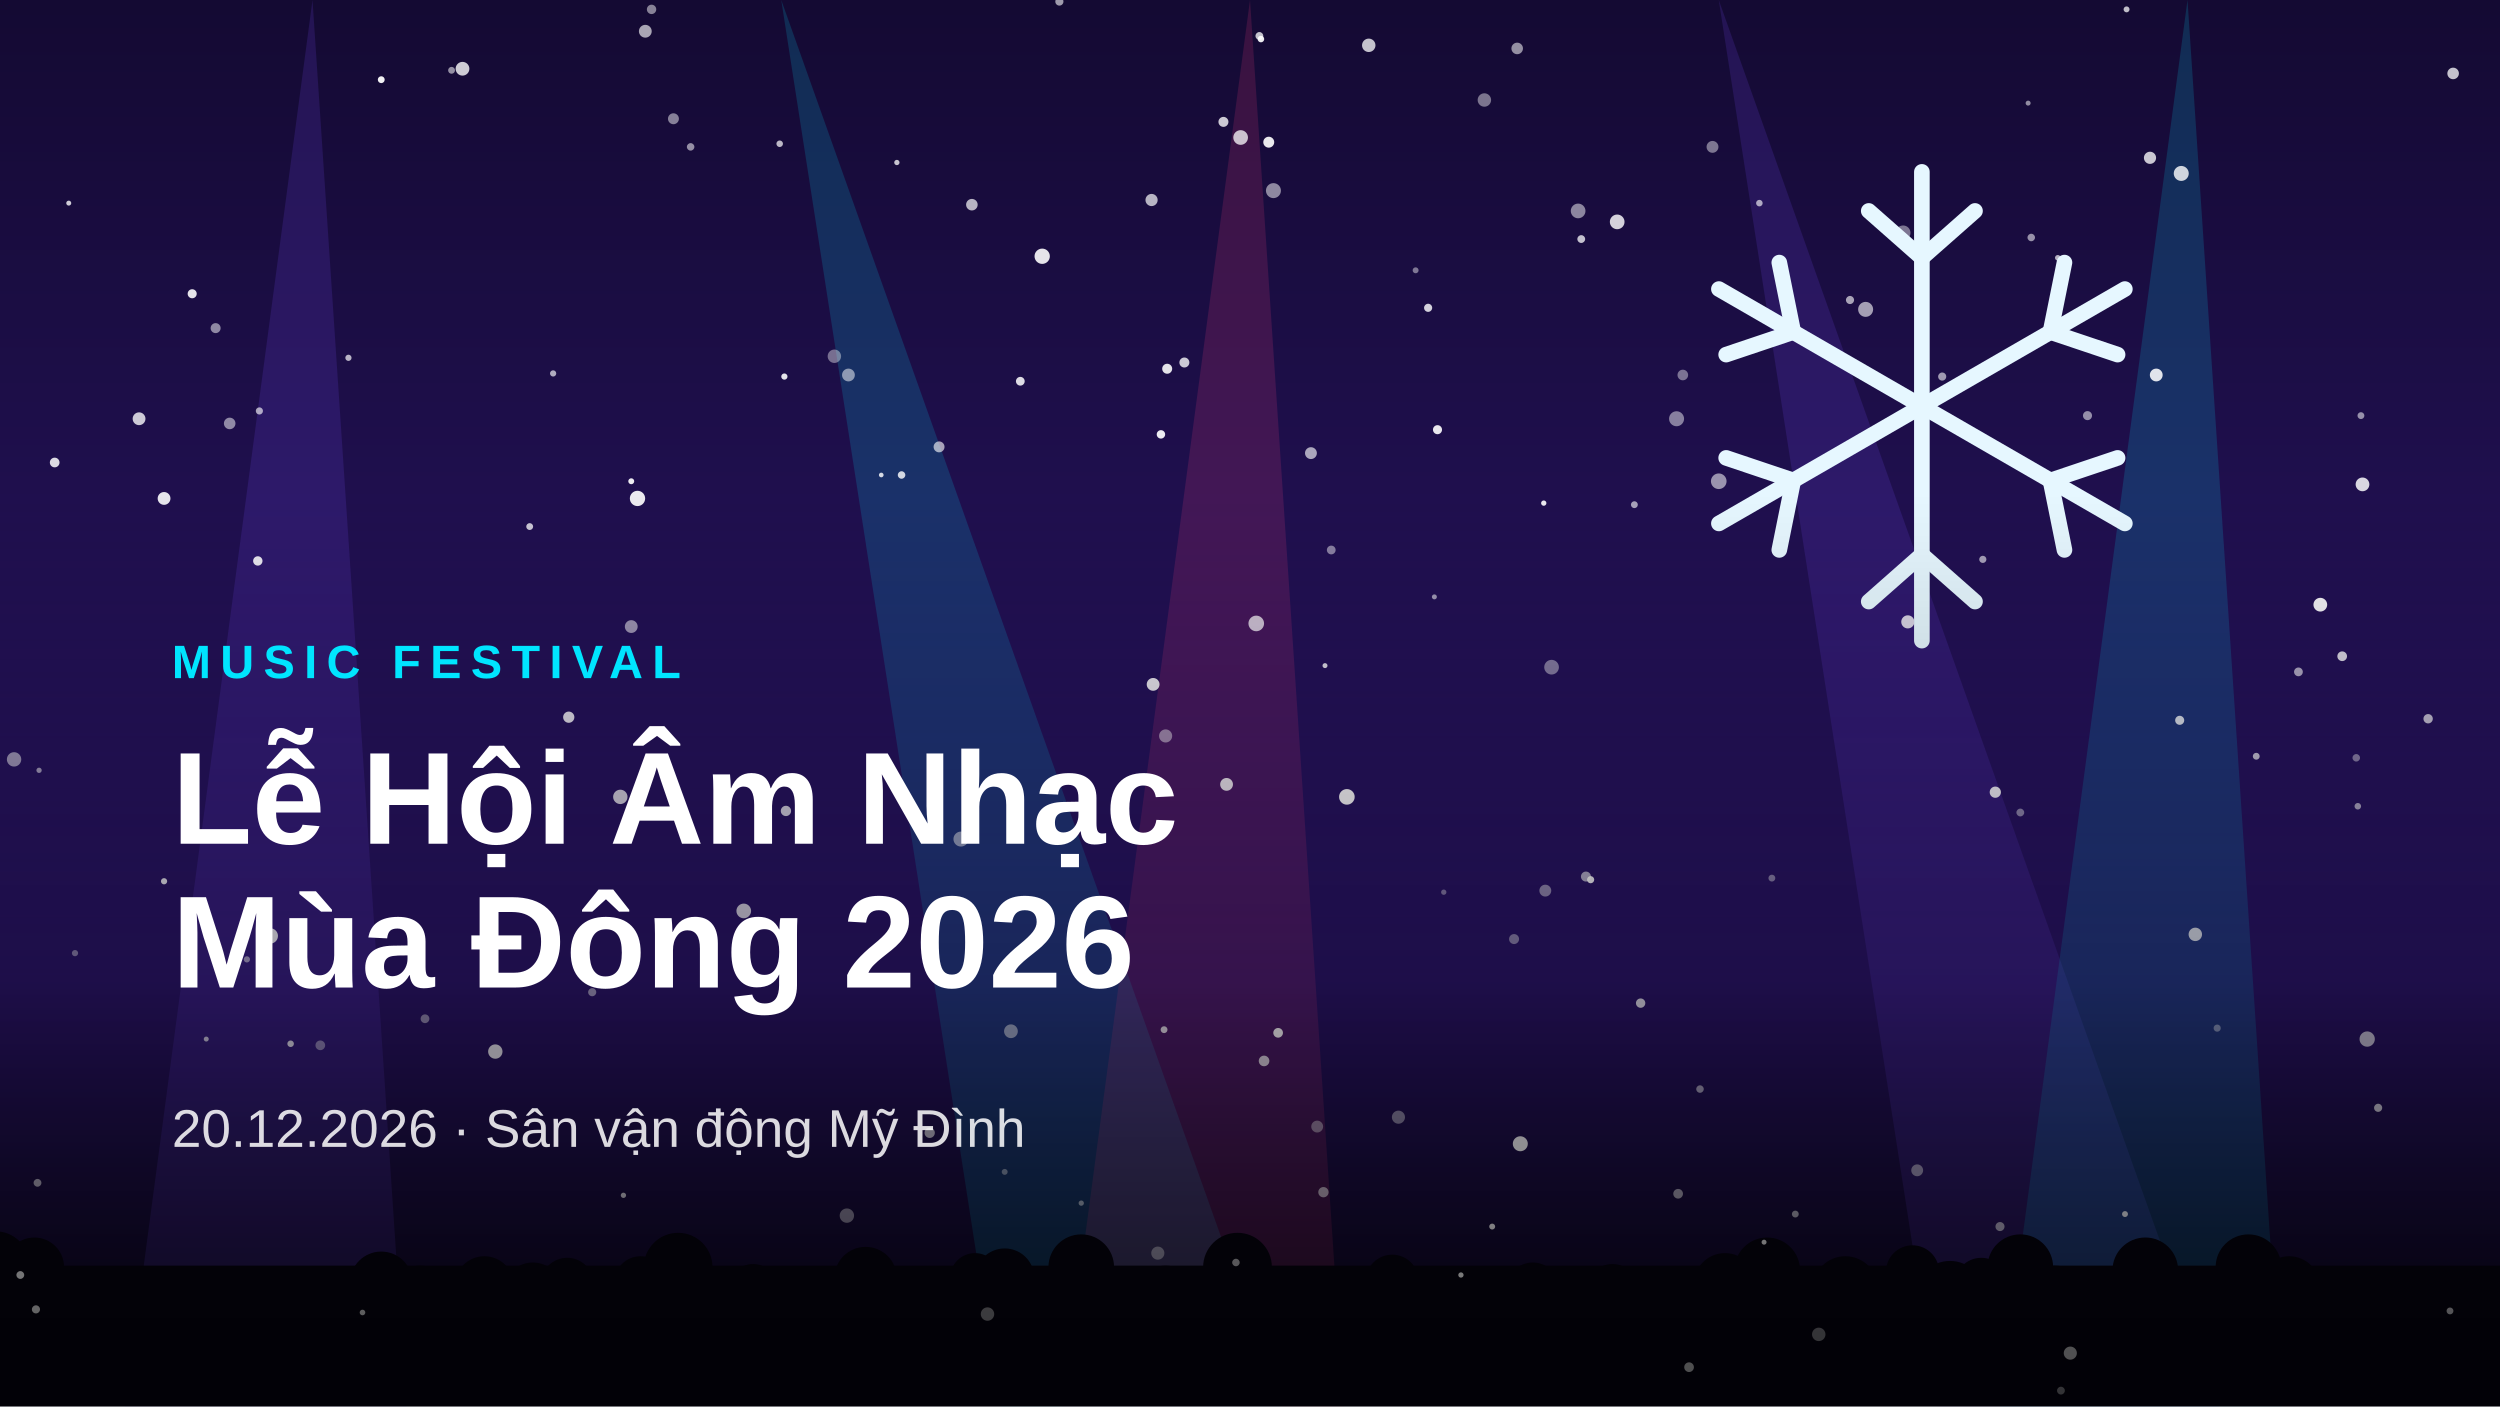
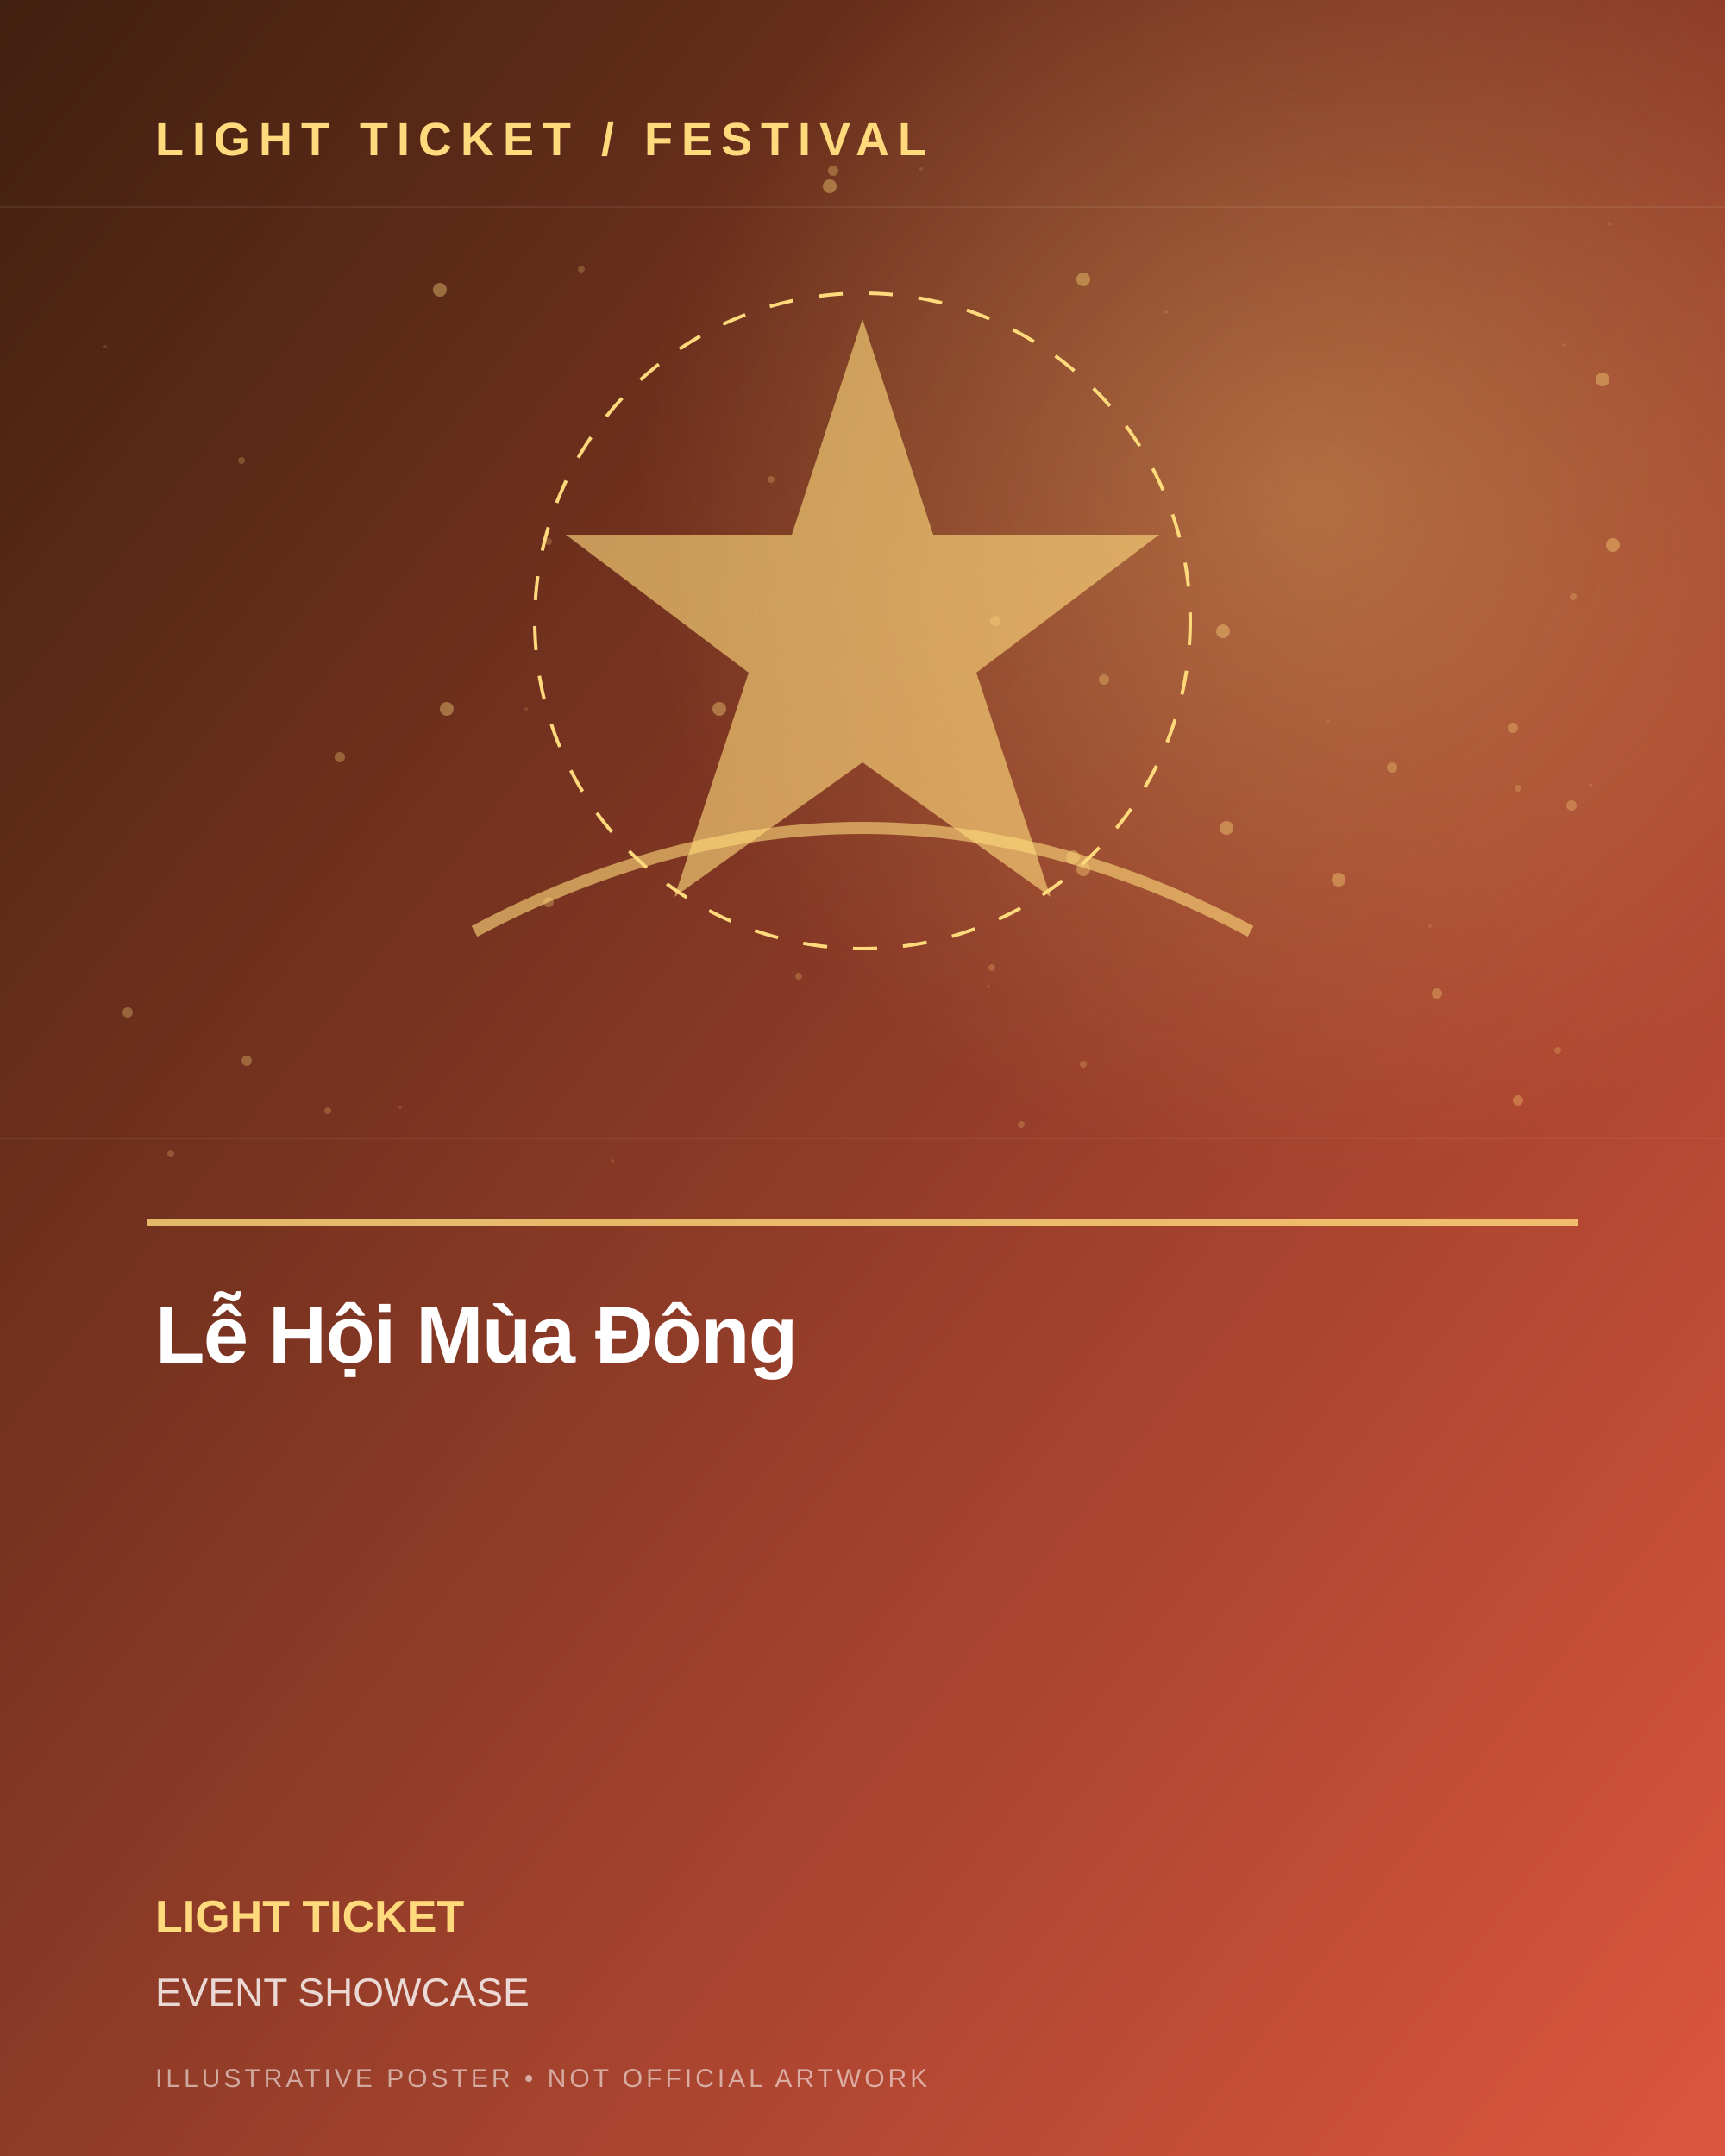
- <svg xmlns="http://www.w3.org/2000/svg" width="1600" height="900" viewBox="0 0 1600 900">
+ <svg xmlns="http://www.w3.org/2000/svg" width="1000" height="1250" viewBox="0 0 1000 1250" role="img" aria-label="Poster minh họa: Lễ Hội Mùa Đông">
  <defs>
-     <linearGradient id="bg4" x1="0" y1="0" x2="0" y2="1">
-       <stop offset="0" stop-color="#140a33" />
-       <stop offset=".7" stop-color="#2a1468" />
-       <stop offset="1" stop-color="#05030f" />
+     <linearGradient id="g" x1="0" y1="0" x2="1" y2="1">
+       <stop stop-color="#40200f" />
+       <stop offset="1" stop-color="#dc563f" />
    </linearGradient>
-     <linearGradient id="shade" x1="0" y1="0" x2="0" y2="1">
-       <stop offset=".35" stop-color="#000" stop-opacity="0" />
-       <stop offset="1" stop-color="#000" stop-opacity=".55" />
-     </linearGradient>
+     <radialGradient id="glow">
+       <stop stop-color="#ffda7c" stop-opacity=".32" />
+       <stop offset="1" stop-color="#ffda7c" stop-opacity="0" />
+     </radialGradient>
  </defs>
-   <rect width="1600" height="900" fill="url(#bg4)" />
-   <path d="M200 0 L80 900 L260 900 Z" fill="#7c4dff" fill-opacity=".16" />
-   <path d="M500 0 L640 900 L820 900 Z" fill="#00e5ff" fill-opacity=".16" />
-   <path d="M800 0 L680 900 L860 900 Z" fill="#ff4081" fill-opacity=".16" />
-   <path d="M1100 0 L1240 900 L1420 900 Z" fill="#7c4dff" fill-opacity=".16" />
-   <path d="M1400 0 L1280 900 L1460 900 Z" fill="#00e5ff" fill-opacity=".16" />
-   <rect x="0" y="810" width="1600" height="90" fill="#05030f" />
-   <circle cx="-3" cy="810" r="22" fill="#05030f" />
-   <circle cx="22" cy="811" r="19" fill="#05030f" />
-   <circle cx="52" cy="838" r="22" fill="#05030f" />
-   <circle cx="74" cy="839" r="20" fill="#05030f" />
-   <circle cx="94" cy="848" r="19" fill="#05030f" />
-   <circle cx="123" cy="840" r="19" fill="#05030f" />
-   <circle cx="144" cy="843" r="17" fill="#05030f" />
-   <circle cx="166" cy="838" r="16" fill="#05030f" />
-   <circle cx="195" cy="848" r="21" fill="#05030f" />
-   <circle cx="216" cy="843" r="19" fill="#05030f" />
-   <circle cx="244" cy="821" r="20" fill="#05030f" />
-   <circle cx="269" cy="831" r="21" fill="#05030f" />
-   <circle cx="289" cy="831" r="20" fill="#05030f" />
-   <circle cx="310" cy="823" r="19" fill="#05030f" />
-   <circle cx="341" cy="827" r="19" fill="#05030f" />
-   <circle cx="363" cy="822" r="17" fill="#05030f" />
-   <circle cx="379" cy="850" r="20" fill="#05030f" />
-   <circle cx="410" cy="821" r="17" fill="#05030f" />
-   <circle cx="434" cy="811" r="22" fill="#05030f" />
-   <circle cx="458" cy="839" r="22" fill="#05030f" />
-   <circle cx="482" cy="825" r="16" fill="#05030f" />
-   <circle cx="500" cy="842" r="18" fill="#05030f" />
-   <circle cx="529" cy="827" r="16" fill="#05030f" />
-   <circle cx="554" cy="818" r="20" fill="#05030f" />
-   <circle cx="581" cy="848" r="16" fill="#05030f" />
-   <circle cx="605" cy="842" r="16" fill="#05030f" />
-   <circle cx="624" cy="818" r="16" fill="#05030f" />
-   <circle cx="643" cy="818" r="19" fill="#05030f" />
-   <circle cx="677" cy="842" r="16" fill="#05030f" />
-   <circle cx="692" cy="811" r="21" fill="#05030f" />
-   <circle cx="716" cy="838" r="17" fill="#05030f" />
-   <circle cx="746" cy="832" r="22" fill="#05030f" />
-   <circle cx="765" cy="836" r="16" fill="#05030f" />
-   <circle cx="792" cy="811" r="22" fill="#05030f" />
-   <circle cx="815" cy="840" r="18" fill="#05030f" />
-   <circle cx="844" cy="833" r="22" fill="#05030f" />
-   <circle cx="866" cy="841" r="18" fill="#05030f" />
-   <circle cx="891" cy="820" r="17" fill="#05030f" />
-   <circle cx="916" cy="834" r="20" fill="#05030f" />
-   <circle cx="939" cy="835" r="18" fill="#05030f" />
-   <circle cx="960" cy="848" r="17" fill="#05030f" />
-   <circle cx="981" cy="825" r="17" fill="#05030f" />
-   <circle cx="1013" cy="833" r="21" fill="#05030f" />
-   <circle cx="1032" cy="826" r="17" fill="#05030f" />
-   <circle cx="1055" cy="843" r="22" fill="#05030f" />
-   <circle cx="1083" cy="847" r="21" fill="#05030f" />
-   <circle cx="1104" cy="822" r="20" fill="#05030f" />
-   <circle cx="1131" cy="813" r="21" fill="#05030f" />
-   <circle cx="1148" cy="834" r="20" fill="#05030f" />
-   <circle cx="1181" cy="825" r="21" fill="#05030f" />
-   <circle cx="1200" cy="834" r="19" fill="#05030f" />
-   <circle cx="1224" cy="814" r="17" fill="#05030f" />
-   <circle cx="1248" cy="829" r="22" fill="#05030f" />
-   <circle cx="1268" cy="822" r="17" fill="#05030f" />
-   <circle cx="1293" cy="811" r="21" fill="#05030f" />
-   <circle cx="1315" cy="832" r="22" fill="#05030f" />
-   <circle cx="1347" cy="834" r="18" fill="#05030f" />
-   <circle cx="1373" cy="813" r="21" fill="#05030f" />
-   <circle cx="1392" cy="850" r="21" fill="#05030f" />
-   <circle cx="1411" cy="836" r="17" fill="#05030f" />
-   <circle cx="1439" cy="811" r="21" fill="#05030f" />
-   <circle cx="1465" cy="824" r="20" fill="#05030f" />
-   <circle cx="1488" cy="847" r="17" fill="#05030f" />
-   <circle cx="1514" cy="836" r="20" fill="#05030f" />
-   <circle cx="1541" cy="848" r="16" fill="#05030f" />
-   <circle cx="1555" cy="850" r="20" fill="#05030f" />
-   <circle cx="1584" cy="831" r="16" fill="#05030f" />
-   <circle cx="1611" cy="828" r="20" fill="#05030f" />
-   <circle cx="1630" cy="824" r="20" fill="#05030f" />
-   <circle cx="1655" cy="813" r="17" fill="#05030f" />
-   <circle cx="806" cy="23" r="2.5" fill="#fff" fill-opacity="0.75" />
-   <circle cx="173" cy="599" r="4.9" fill="#fff" fill-opacity="0.87" />
-   <circle cx="317" cy="673" r="4.6" fill="#fff" fill-opacity="0.83" />
-   <circle cx="1221" cy="398" r="4.2" fill="#fff" fill-opacity="0.80" />
-   <circle cx="1012" cy="153" r="2.5" fill="#fff" fill-opacity="0.74" />
-   <circle cx="296" cy="44" r="4.4" fill="#fff" fill-opacity="0.79" />
-   <circle cx="1050" cy="642" r="3.0" fill="#fff" fill-opacity="0.79" />
-   <circle cx="1035" cy="142" r="4.7" fill="#fff" fill-opacity="0.81" />
-   <circle cx="1164" cy="854" r="4.3" fill="#fff" fill-opacity="0.41" />
-   <circle cx="1405" cy="598" r="4.3" fill="#fff" fill-opacity="0.79" />
-   <circle cx="1419" cy="658" r="2.3" fill="#fff" fill-opacity="0.42" />
-   <circle cx="272" cy="652" r="2.8" fill="#fff" fill-opacity="0.46" />
-   <circle cx="924" cy="571" r="1.7" fill="#fff" fill-opacity="0.41" />
-   <circle cx="1088" cy="697" r="2.4" fill="#fff" fill-opacity="0.55" />
-   <circle cx="935" cy="816" r="1.7" fill="#fff" fill-opacity="0.91" />
-   <circle cx="1096" cy="94" r="3.8" fill="#fff" fill-opacity="0.44" />
-   <circle cx="1508" cy="485" r="2.4" fill="#fff" fill-opacity="0.44" />
-   <circle cx="543" cy="240" r="4.1" fill="#fff" fill-opacity="0.51" />
-   <circle cx="1515" cy="665" r="4.9" fill="#fff" fill-opacity="0.67" />
-   <circle cx="783" cy="78" r="3.2" fill="#fff" fill-opacity="0.78" />
-   <circle cx="1570" cy="47" r="3.7" fill="#fff" fill-opacity="0.75" />
-   <circle cx="158" cy="614" r="2.0" fill="#fff" fill-opacity="0.54" />
-   <circle cx="1522" cy="709" r="2.6" fill="#fff" fill-opacity="0.71" />
-   <circle cx="25" cy="493" r="1.7" fill="#fff" fill-opacity="0.55" />
-   <circle cx="1376" cy="101" r="3.9" fill="#fff" fill-opacity="0.77" />
-   <circle cx="595" cy="725" r="3.3" fill="#fff" fill-opacity="0.66" />
-   <circle cx="955" cy="785" r="1.9" fill="#fff" fill-opacity="0.89" />
-   <circle cx="408" cy="319" r="4.9" fill="#fff" fill-opacity="0.91" />
-   <circle cx="35" cy="296" r="3.1" fill="#fff" fill-opacity="0.85" />
-   <circle cx="920" cy="275" r="2.9" fill="#fff" fill-opacity="0.90" />
-   <circle cx="431" cy="76" r="3.5" fill="#fff" fill-opacity="0.48" />
-   <circle cx="1073" cy="268" r="4.8" fill="#fff" fill-opacity="0.47" />
-   <circle cx="1293" cy="520" r="2.5" fill="#fff" fill-opacity="0.46" />
-   <circle cx="747" cy="236" r="3.2" fill="#fff" fill-opacity="0.88" />
-   <circle cx="807" cy="25" r="2.1" fill="#fff" fill-opacity="0.92" />
-   <circle cx="1395" cy="461" r="2.9" fill="#fff" fill-opacity="0.80" />
-   <circle cx="852" cy="352" r="2.8" fill="#fff" fill-opacity="0.47" />
-   <circle cx="678" cy="1" r="2.6" fill="#fff" fill-opacity="0.59" />
-   <circle cx="815" cy="122" r="4.8" fill="#fff" fill-opacity="0.51" />
-   <circle cx="24" cy="757" r="2.5" fill="#fff" fill-opacity="0.60" />
-   <circle cx="804" cy="399" r="5.0" fill="#fff" fill-opacity="0.72" />
-   <circle cx="738" cy="438" r="4.1" fill="#fff" fill-opacity="0.87" />
-   <circle cx="574" cy="104" r="1.7" fill="#fff" fill-opacity="0.76" />
-   <circle cx="1300" cy="152" r="2.4" fill="#fff" fill-opacity="0.55" />
-   <circle cx="1046" cy="323" r="2.2" fill="#fff" fill-opacity="0.61" />
-   <circle cx="876" cy="29" r="4.3" fill="#fff" fill-opacity="0.75" />
-   <circle cx="1134" cy="562" r="2.2" fill="#fff" fill-opacity="0.44" />
-   <circle cx="1499" cy="420" r="3.1" fill="#fff" fill-opacity="0.81" />
-   <circle cx="1319" cy="890" r="2.5" fill="#fff" fill-opacity="0.43" />
-   <circle cx="1126" cy="130" r="2.1" fill="#fff" fill-opacity="0.63" />
-   <circle cx="577" cy="304" r="2.4" fill="#fff" fill-opacity="0.81" />
-   <circle cx="1336" cy="266" r="2.9" fill="#fff" fill-opacity="0.53" />
-   <circle cx="989" cy="570" r="3.8" fill="#fff" fill-opacity="0.47" />
-   <circle cx="1317" cy="165" r="1.8" fill="#fff" fill-opacity="0.68" />
-   <circle cx="1018" cy="563" r="2.3" fill="#fff" fill-opacity="0.90" />
-   <circle cx="1554" cy="460" r="3.0" fill="#fff" fill-opacity="0.70" />
-   <circle cx="499" cy="92" r="2.1" fill="#fff" fill-opacity="0.71" />
-   <circle cx="653" cy="244" r="2.8" fill="#fff" fill-opacity="0.85" />
-   <circle cx="413" cy="20" r="4.1" fill="#fff" fill-opacity="0.63" />
-   <circle cx="847" cy="763" r="3.3" fill="#fff" fill-opacity="0.61" />
-   <circle cx="692" cy="770" r="1.7" fill="#fff" fill-opacity="0.55" />
-   <circle cx="737" cy="128" r="3.9" fill="#fff" fill-opacity="0.69" />
-   <circle cx="442" cy="94" r="2.4" fill="#fff" fill-opacity="0.54" />
-   <circle cx="818" cy="661" r="3.1" fill="#fff" fill-opacity="0.92" />
-   <circle cx="44" cy="130" r="1.6" fill="#fff" fill-opacity="0.79" />
-   <circle cx="969" cy="601" r="3.2" fill="#fff" fill-opacity="0.44" />
-   <circle cx="1081" cy="875" r="3.1" fill="#fff" fill-opacity="0.65" />
-   <circle cx="223" cy="229" r="2.0" fill="#fff" fill-opacity="0.69" />
-   <circle cx="1396" cy="111" r="4.8" fill="#fff" fill-opacity="0.80" />
-   <circle cx="1325" cy="866" r="4.2" fill="#fff" fill-opacity="0.65" />
-   <circle cx="1129" cy="795" r="1.6" fill="#fff" fill-opacity="0.83" />
-   <circle cx="476" cy="583" r="4.7" fill="#fff" fill-opacity="0.76" />
-   <circle cx="622" cy="131" r="3.7" fill="#fff" fill-opacity="0.69" />
-   <circle cx="895" cy="715" r="4.2" fill="#fff" fill-opacity="0.45" />
-   <circle cx="615" cy="537" r="4.8" fill="#fff" fill-opacity="0.51" />
-   <circle cx="534" cy="228" r="4.3" fill="#fff" fill-opacity="0.40" />
-   <circle cx="1100" cy="308" r="5.0" fill="#fff" fill-opacity="0.55" />
-   <circle cx="647" cy="660" r="4.4" fill="#fff" fill-opacity="0.53" />
-   <circle cx="1077" cy="240" r="3.4" fill="#fff" fill-opacity="0.42" />
-   <circle cx="843" cy="721" r="3.8" fill="#fff" fill-opacity="0.43" />
-   <circle cx="397" cy="510" r="4.6" fill="#fff" fill-opacity="0.76" />
-   <circle cx="166" cy="263" r="2.3" fill="#fff" fill-opacity="0.63" />
-   <circle cx="758" cy="232" r="3.2" fill="#fff" fill-opacity="0.78" />
-   <circle cx="1471" cy="430" r="2.8" fill="#fff" fill-opacity="0.62" />
-   <circle cx="13" cy="816" r="2.5" fill="#fff" fill-opacity="0.86" />
-   <circle cx="138" cy="210" r="3.2" fill="#fff" fill-opacity="0.51" />
-   <circle cx="1568" cy="839" r="2.2" fill="#fff" fill-opacity="0.66" />
-   <circle cx="542" cy="778" r="4.6" fill="#fff" fill-opacity="0.46" />
-   <circle cx="1277" cy="507" r="3.6" fill="#fff" fill-opacity="0.89" />
-   <circle cx="993" cy="427" r="4.7" fill="#fff" fill-opacity="0.43" />
-   <circle cx="1218" cy="149" r="4.7" fill="#fff" fill-opacity="0.43" />
-   <circle cx="48" cy="610" r="2.0" fill="#fff" fill-opacity="0.43" />
-   <circle cx="123" cy="188" r="2.9" fill="#fff" fill-opacity="0.89" />
-   <circle cx="643" cy="750" r="1.9" fill="#fff" fill-opacity="0.44" />
-   <circle cx="339" cy="337" r="2.2" fill="#fff" fill-opacity="0.76" />
-   <circle cx="1074" cy="764" r="3.1" fill="#fff" fill-opacity="0.57" />
-   <circle cx="1485" cy="387" r="4.4" fill="#fff" fill-opacity="0.94" />
-   <circle cx="906" cy="173" r="1.9" fill="#fff" fill-opacity="0.44" />
-   <circle cx="165" cy="359" r="3.0" fill="#fff" fill-opacity="0.89" />
-   <circle cx="1149" cy="777" r="2.2" fill="#fff" fill-opacity="0.60" />
-   <circle cx="632" cy="841" r="4.3" fill="#fff" fill-opacity="0.45" />
-   <circle cx="1444" cy="484" r="2.2" fill="#fff" fill-opacity="0.70" />
-   <circle cx="914" cy="197" r="2.6" fill="#fff" fill-opacity="0.81" />
-   <circle cx="971" cy="31" r="3.7" fill="#fff" fill-opacity="0.54" />
-   <circle cx="1280" cy="785" r="2.9" fill="#fff" fill-opacity="0.61" />
-   <circle cx="950" cy="64" r="4.3" fill="#fff" fill-opacity="0.43" />
-   <circle cx="399" cy="765" r="1.7" fill="#fff" fill-opacity="0.73" />
-   <circle cx="743" cy="278" r="2.7" fill="#fff" fill-opacity="0.92" />
-   <circle cx="89" cy="268" r="4.1" fill="#fff" fill-opacity="0.78" />
-   <circle cx="564" cy="304" r="1.5" fill="#fff" fill-opacity="0.82" />
-   <circle cx="1298" cy="66" r="1.6" fill="#fff" fill-opacity="0.53" />
-   <circle cx="973" cy="732" r="4.8" fill="#fff" fill-opacity="0.92" />
-   <circle cx="791" cy="808" r="2.4" fill="#fff" fill-opacity="0.64" />
-   <circle cx="1010" cy="135" r="4.7" fill="#fff" fill-opacity="0.50" />
-   <circle cx="1512" cy="310" r="4.4" fill="#fff" fill-opacity="0.83" />
-   <circle cx="1243" cy="241" r="2.6" fill="#fff" fill-opacity="0.58" />
-   <circle cx="741" cy="802" r="4.2" fill="#fff" fill-opacity="0.44" />
-   <circle cx="404" cy="401" r="4.1" fill="#fff" fill-opacity="0.54" />
-   <circle cx="132" cy="665" r="1.6" fill="#fff" fill-opacity="0.70" />
-   <circle cx="667" cy="164" r="4.9" fill="#fff" fill-opacity="0.89" />
-   <circle cx="147" cy="271" r="3.7" fill="#fff" fill-opacity="0.51" />
-   <circle cx="862" cy="510" r="5.0" fill="#fff" fill-opacity="0.93" />
-   <circle cx="354" cy="239" r="2.0" fill="#fff" fill-opacity="0.65" />
-   <circle cx="1380" cy="240" r="4.1" fill="#fff" fill-opacity="0.87" />
-   <circle cx="1360" cy="777" r="1.9" fill="#fff" fill-opacity="0.86" />
-   <circle cx="601" cy="286" r="3.5" fill="#fff" fill-opacity="0.61" />
-   <circle cx="1511" cy="266" r="2.2" fill="#fff" fill-opacity="0.54" />
-   <circle cx="502" cy="241" r="2.0" fill="#fff" fill-opacity="0.89" />
-   <circle cx="1184" cy="192" r="2.6" fill="#fff" fill-opacity="0.62" />
-   <circle cx="503" cy="519" r="3.3" fill="#fff" fill-opacity="0.76" />
-   <circle cx="205" cy="669" r="3.1" fill="#fff" fill-opacity="0.42" />
-   <circle cx="9" cy="486" r="4.6" fill="#fff" fill-opacity="0.53" />
-   <circle cx="918" cy="382" r="1.6" fill="#fff" fill-opacity="0.56" />
-   <circle cx="244" cy="51" r="2.2" fill="#fff" fill-opacity="0.94" />
-   <circle cx="1194" cy="198" r="4.8" fill="#fff" fill-opacity="0.60" />
-   <circle cx="364" cy="459" r="3.6" fill="#fff" fill-opacity="0.83" />
-   <circle cx="1361" cy="6" r="1.9" fill="#fff" fill-opacity="0.73" />
-   <circle cx="1269" cy="358" r="2.3" fill="#fff" fill-opacity="0.60" />
-   <circle cx="289" cy="45" r="2.2" fill="#fff" fill-opacity="0.54" />
-   <circle cx="1227" cy="749" r="3.8" fill="#fff" fill-opacity="0.51" />
-   <circle cx="23" cy="838" r="2.6" fill="#fff" fill-opacity="0.77" />
-   <circle cx="379" cy="635" r="2.6" fill="#fff" fill-opacity="0.51" />
-   <circle cx="1015" cy="561" r="3.2" fill="#fff" fill-opacity="0.62" />
-   <circle cx="809" cy="679" r="3.4" fill="#fff" fill-opacity="0.75" />
-   <circle cx="186" cy="668" r="2.1" fill="#fff" fill-opacity="0.78" />
-   <circle cx="839" cy="290" r="3.8" fill="#fff" fill-opacity="0.63" />
-   <circle cx="105" cy="319" r="4.1" fill="#fff" fill-opacity="0.89" />
-   <circle cx="848" cy="426" r="1.6" fill="#fff" fill-opacity="0.82" />
-   <circle cx="745" cy="659" r="2.2" fill="#fff" fill-opacity="0.80" />
-   <circle cx="417" cy="6" r="3.0" fill="#fff" fill-opacity="0.49" />
-   <circle cx="232" cy="840" r="1.8" fill="#fff" fill-opacity="0.72" />
-   <circle cx="746" cy="471" r="4.2" fill="#fff" fill-opacity="0.47" />
-   <circle cx="105" cy="564" r="2.0" fill="#fff" fill-opacity="0.84" />
-   <circle cx="812" cy="91" r="3.5" fill="#fff" fill-opacity="0.91" />
-   <circle cx="1509" cy="516" r="2.1" fill="#fff" fill-opacity="0.59" />
-   <circle cx="331" cy="533" r="2.1" fill="#fff" fill-opacity="0.44" />
-   <circle cx="785" cy="502" r="4.1" fill="#fff" fill-opacity="0.84" />
-   <circle cx="404" cy="308" r="1.9" fill="#fff" fill-opacity="0.92" />
-   <circle cx="988" cy="322" r="1.7" fill="#fff" fill-opacity="0.91" />
-   <circle cx="794" cy="88" r="4.7" fill="#fff" fill-opacity="0.74" />
-   <g transform="translate(1230 260)" stroke="#e6f7ff" stroke-width="10" stroke-linecap="round">
-     <g transform="rotate(0)">
-       <line x1="0" y1="0" x2="0" y2="-150" />
-       <line x1="0" y1="-95" x2="-34" y2="-125" />
-       <line x1="0" y1="-95" x2="34" y2="-125" />
-     </g>
-     <g transform="rotate(60)">
-       <line x1="0" y1="0" x2="0" y2="-150" />
-       <line x1="0" y1="-95" x2="-34" y2="-125" />
-       <line x1="0" y1="-95" x2="34" y2="-125" />
-     </g>
-     <g transform="rotate(120)">
-       <line x1="0" y1="0" x2="0" y2="-150" />
-       <line x1="0" y1="-95" x2="-34" y2="-125" />
-       <line x1="0" y1="-95" x2="34" y2="-125" />
-     </g>
-     <g transform="rotate(180)">
-       <line x1="0" y1="0" x2="0" y2="-150" />
-       <line x1="0" y1="-95" x2="-34" y2="-125" />
-       <line x1="0" y1="-95" x2="34" y2="-125" />
-     </g>
-     <g transform="rotate(240)">
-       <line x1="0" y1="0" x2="0" y2="-150" />
-       <line x1="0" y1="-95" x2="-34" y2="-125" />
-       <line x1="0" y1="-95" x2="34" y2="-125" />
-     </g>
-     <g transform="rotate(300)">
-       <line x1="0" y1="0" x2="0" y2="-150" />
-       <line x1="0" y1="-95" x2="-34" y2="-125" />
-       <line x1="0" y1="-95" x2="34" y2="-125" />
-     </g>
+   <rect width="1000" height="1250" fill="url(#g)" />
+   <circle cx="760" cy="290" r="390" fill="url(#glow)" />
+   <path d="M0 120H1000 M0 660H1000" stroke="white" stroke-opacity=".07" />
+   <circle cx="573" cy="572" r="1" fill="#ffda7c" opacity="0.15" />
+   <circle cx="912" cy="346" r="2" fill="#ffda7c" opacity="0.23" />
+   <circle cx="143" cy="615" r="3" fill="#ffda7c" opacity="0.31" />
+   <circle cx="935" cy="316" r="4" fill="#ffda7c" opacity="0.39" />
+   <circle cx="61" cy="201" r="1" fill="#ffda7c" opacity="0.15" />
+   <circle cx="592" cy="652" r="2" fill="#ffda7c" opacity="0.23" />
+   <circle cx="483" cy="99" r="3" fill="#ffda7c" opacity="0.31" />
+   <circle cx="255" cy="168" r="4" fill="#ffda7c" opacity="0.39" />
+   <circle cx="907" cy="200" r="1" fill="#ffda7c" opacity="0.15" />
+   <circle cx="99" cy="669" r="2" fill="#ffda7c" opacity="0.23" />
+   <circle cx="911" cy="467" r="3" fill="#ffda7c" opacity="0.31" />
+   <circle cx="481" cy="108" r="4" fill="#ffda7c" opacity="0.39" />
+   <circle cx="232" cy="642" r="1" fill="#ffda7c" opacity="0.15" />
+   <circle cx="337" cy="156" r="2" fill="#ffda7c" opacity="0.23" />
+   <circle cx="197" cy="439" r="3" fill="#ffda7c" opacity="0.31" />
+   <circle cx="628" cy="162" r="4" fill="#ffda7c" opacity="0.39" />
+   <circle cx="534" cy="98" r="1" fill="#ffda7c" opacity="0.15" />
+   <circle cx="880" cy="457" r="2" fill="#ffda7c" opacity="0.23" />
+   <circle cx="807" cy="445" r="3" fill="#ffda7c" opacity="0.31" />
+   <circle cx="622" cy="497" r="4" fill="#ffda7c" opacity="0.39" />
+   <circle cx="770" cy="418" r="1" fill="#ffda7c" opacity="0.15" />
+   <circle cx="463" cy="566" r="2" fill="#ffda7c" opacity="0.23" />
+   <circle cx="318" cy="523" r="3" fill="#ffda7c" opacity="0.31" />
+   <circle cx="929" cy="220" r="4" fill="#ffda7c" opacity="0.39" />
+   <circle cx="829" cy="537" r="1" fill="#ffda7c" opacity="0.15" />
+   <circle cx="140" cy="267" r="2" fill="#ffda7c" opacity="0.23" />
+   <circle cx="880" cy="638" r="3" fill="#ffda7c" opacity="0.31" />
+   <circle cx="711" cy="480" r="4" fill="#ffda7c" opacity="0.39" />
+   <circle cx="355" cy="673" r="1" fill="#ffda7c" opacity="0.15" />
+   <circle cx="447" cy="278" r="2" fill="#ffda7c" opacity="0.23" />
+   <circle cx="833" cy="576" r="3" fill="#ffda7c" opacity="0.31" />
+   <circle cx="709" cy="366" r="4" fill="#ffda7c" opacity="0.39" />
+   <circle cx="305" cy="411" r="1" fill="#ffda7c" opacity="0.15" />
+   <circle cx="575" cy="561" r="2" fill="#ffda7c" opacity="0.23" />
+   <circle cx="877" cy="422" r="3" fill="#ffda7c" opacity="0.31" />
+   <circle cx="776" cy="510" r="4" fill="#ffda7c" opacity="0.39" />
+   <circle cx="676" cy="181" r="1" fill="#ffda7c" opacity="0.15" />
+   <circle cx="318" cy="314" r="2" fill="#ffda7c" opacity="0.23" />
+   <circle cx="577" cy="360" r="3" fill="#ffda7c" opacity="0.31" />
+   <circle cx="628" cy="504" r="4" fill="#ffda7c" opacity="0.39" />
+   <circle cx="933" cy="130" r="1" fill="#ffda7c" opacity="0.15" />
+   <circle cx="903" cy="609" r="2" fill="#ffda7c" opacity="0.23" />
+   <circle cx="640" cy="394" r="3" fill="#ffda7c" opacity="0.31" />
+   <circle cx="259" cy="411" r="4" fill="#ffda7c" opacity="0.39" />
+   <circle cx="922" cy="455" r="1" fill="#ffda7c" opacity="0.15" />
+   <circle cx="628" cy="617" r="2" fill="#ffda7c" opacity="0.23" />
+   <circle cx="74" cy="587" r="3" fill="#ffda7c" opacity="0.31" />
+   <circle cx="417" cy="411" r="4" fill="#ffda7c" opacity="0.39" />
+   <circle cx="438" cy="354" r="1" fill="#ffda7c" opacity="0.15" />
+   <circle cx="190" cy="644" r="2" fill="#ffda7c" opacity="0.23" />
+   <text x="90" y="90" fill="#ffda7c" font-size="27" font-weight="700" letter-spacing="5" font-family="Arial, DejaVu Sans, sans-serif">LIGHT TICKET   /   FESTIVAL</text>
+   <path d="M500 185L541 310L672 310L566 390L609 520L500 442L391 520L434 390L328 310L459 310Z" fill="#ffda7c" opacity=".62" />
+   <circle cx="500" cy="360" r="190" fill="none" stroke="#ffda7c" stroke-width="2" stroke-dasharray="14 15" />
+   <path d="M275 540Q500 420 725 540" fill="none" stroke="#ffda7c" stroke-width="7" opacity=".6" />
+   <path d="M85 709H915" stroke="#ffda7c" stroke-opacity=".8" stroke-width="4" />
+   <g font-family="Arial, DejaVu Sans, sans-serif">
+     <text x="90" y="790" font-size="47" font-weight="800" letter-spacing="-0.8" fill="white">Lễ Hội Mùa Đông</text>
+     <text x="90" y="1120" font-size="26" fill="#ffda7c" font-weight="700">LIGHT TICKET</text>
+     <text x="90" y="1163" font-size="23" fill="#ffffff" opacity=".8">EVENT SHOWCASE</text>
+     <text x="90" y="1210" font-size="15" fill="white" opacity=".55" letter-spacing="2">ILLUSTRATIVE POSTER • NOT OFFICIAL ARTWORK</text>
  </g>
-   <rect width="1600" height="900" fill="url(#shade)" />
-   <text x="110" y="434" font-family="'Be Vietnam Pro','Segoe UI',Arial,sans-serif" font-size="30" font-weight="700" letter-spacing="6" fill="#00e5ff">MUSIC FESTIVAL</text>
-   <text x="110" y="540" font-family="'Be Vietnam Pro','Segoe UI',Arial,sans-serif" font-size="84" font-weight="800" fill="#fff">Lễ Hội Âm Nhạc</text>
-   <text x="110" y="632" font-family="'Be Vietnam Pro','Segoe UI',Arial,sans-serif" font-size="84" font-weight="800" fill="#fff">Mùa Đông 2026</text>
-   <text x="110" y="734" font-family="'Be Vietnam Pro','Segoe UI',Arial,sans-serif" font-size="34" font-weight="500" fill="#fff" fill-opacity=".85">20.12.2026  ·  Sân vận động Mỹ Đình</text>
</svg>
